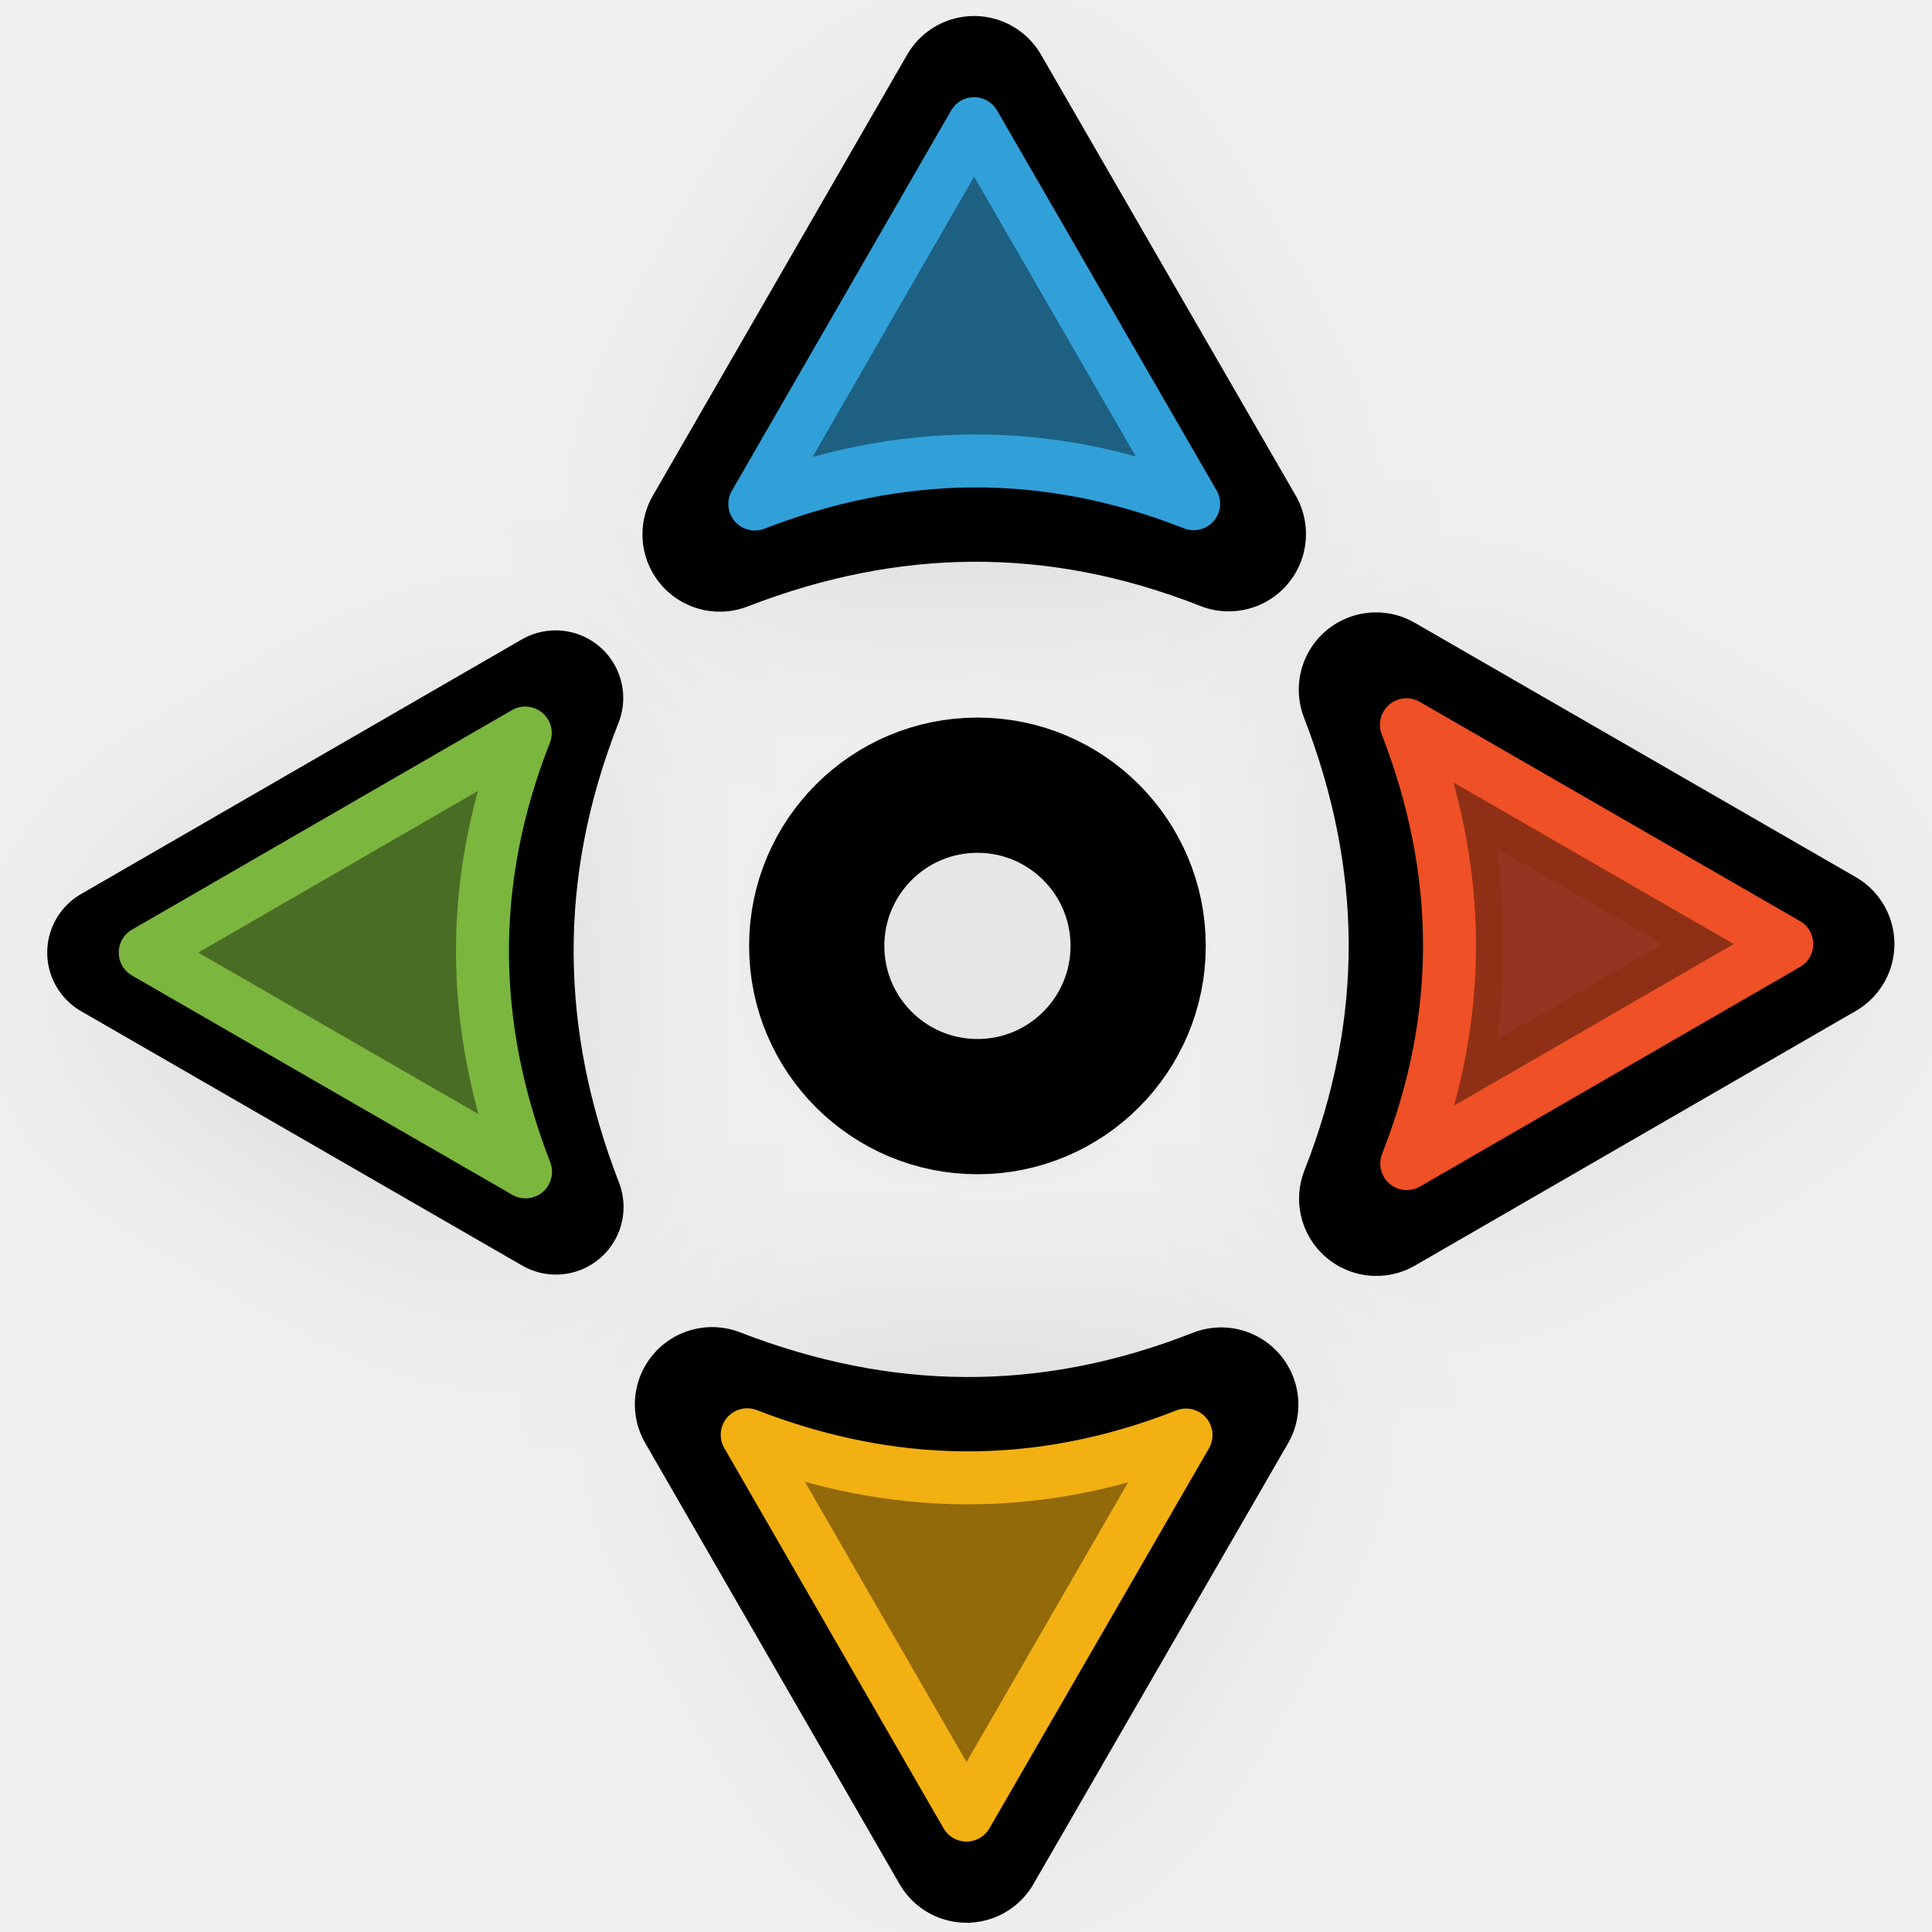
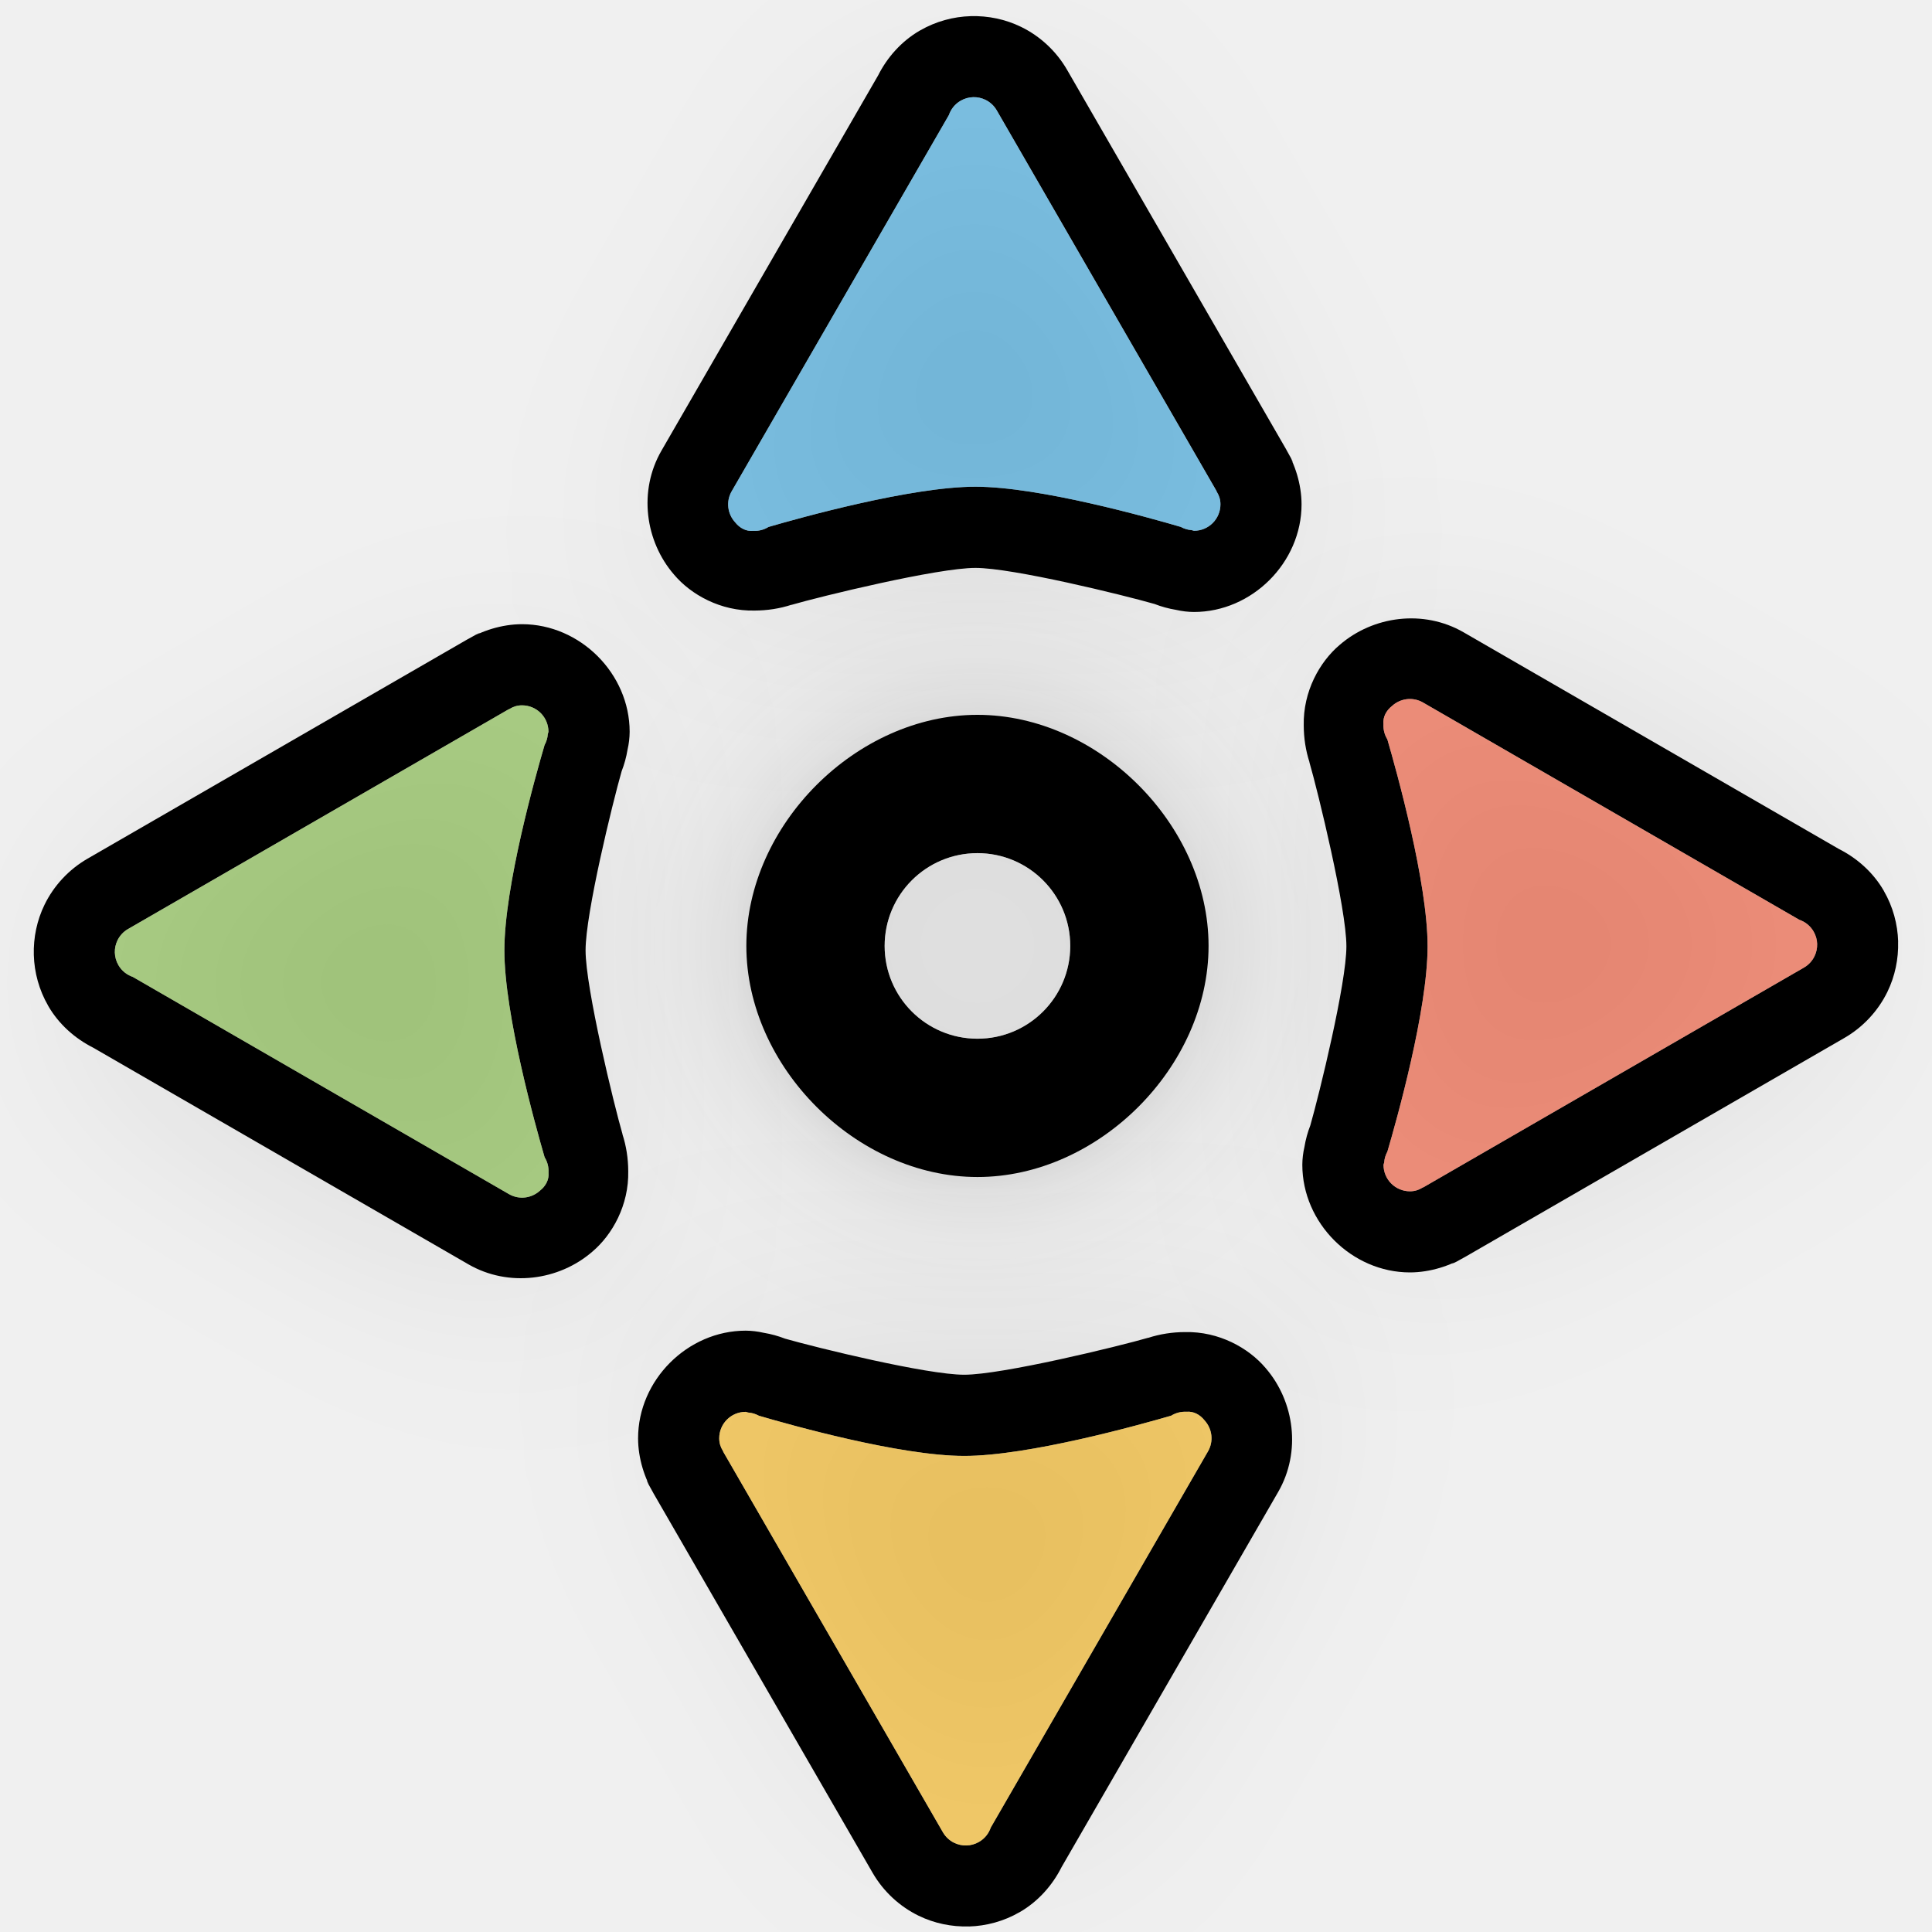
<svg xmlns="http://www.w3.org/2000/svg" width="100" height="100" viewBox="0 0 75 75" version="1.1" id="svg2">
  <defs id="defs11">
    <filter height="2.071" y="-0.535" width="2.235" x="-0.618" id="filter1414" style="color-interpolation-filters:sRGB">
      <feGaussianBlur id="feGaussianBlur1416" stdDeviation="1.13" />
    </filter>
    <filter height="1.341" y="-0.17" width="1.341" x="-0.17" id="filter1208" style="color-interpolation-filters:sRGB">
      <feGaussianBlur id="feGaussianBlur1210" stdDeviation="0.248" />
    </filter>
+     <filter style="color-interpolation-filters:sRGB" id="filter909" x="-0.418" width="1.835" y="-0.418" height="1.835">
+       <feGaussianBlur stdDeviation="4.163" id="feGaussianBlur911" />
+     </filter>
  </defs>
  <path style="opacity:0.125;fill:#000000;fill-opacity:1;fill-rule:nonzero;stroke:#000000;stroke-width:0.612;stroke-linecap:butt;stroke-linejoin:round;stroke-miterlimit:4;stroke-opacity:1;filter:url(#filter1414)" d="m 20.391,11.915 -4.387,2.534 c 0.677,-1.717 0.641,-3.404 -0.003,-5.066 z" id="path1446" transform="matrix(0,3.900308,3.900308,0,-8.163718,-9.331291)" />
-   <path id="path1448" d="M 37.519,71.641 47.403,54.53 c -6.696,2.639 -13.276,2.5 -19.758,-0.012 z" style="fill:#000000;fill-opacity:1;fill-rule:nonzero;stroke:#000000;stroke-width:6;stroke-linecap:butt;stroke-linejoin:round;stroke-miterlimit:4;stroke-opacity:1;stroke-dasharray:none" />
-   <path style="fill:#f3b012;fill-opacity:0.6;fill-rule:nonzero;stroke:#f3b012;stroke-width:2.057;stroke-linecap:butt;stroke-linejoin:round;stroke-miterlimit:4;stroke-opacity:1" d="m 37.519,70.461 8.522,-14.752 C 40.268,57.984 34.595,57.865 29.007,55.698 Z" id="path1450" />
  <path style="opacity:0.125;fill:#000000;fill-opacity:1;fill-rule:nonzero;stroke:#000000;stroke-width:0.612;stroke-linecap:butt;stroke-linejoin:round;stroke-miterlimit:4;stroke-opacity:1;filter:url(#filter1414)" d="m 20.391,11.915 -4.387,2.534 c 0.677,-1.717 0.641,-3.404 -0.003,-5.066 z" id="path1148" transform="matrix(3.900308,0,0,3.900308,-8.988651,-9.824809)" />
  <circle r="1.748" style="opacity:0.2;fill:#000000;fill-opacity:1;fill-rule:nonzero;stroke:#000000;stroke-width:0.324;stroke-linecap:butt;stroke-linejoin:round;stroke-miterlimit:4;stroke-dasharray:none;stroke-dashoffset:0;stroke-opacity:1;filter:url(#filter1208)" id="circle826" cx="12" cy="12" transform="matrix(3.900308,0,0,3.900308,-8.988651,-9.824809)" />
-   <path id="path822" d="m 70.541,36.647 -17.111,9.884 c 2.639,-6.696 2.5,-13.276 -0.012,-19.758 z" style="fill:#00000f;fill-opacity:0.941;fill-rule:nonzero;stroke:#000000;stroke-width:6;stroke-linecap:butt;stroke-linejoin:round;stroke-miterlimit:4;stroke-opacity:1;stroke-dasharray:none" />
-   <path style="fill:#ef5025;fill-opacity:0.6;fill-rule:nonzero;stroke:#ef5025;stroke-width:2.057;stroke-linecap:butt;stroke-linejoin:round;stroke-miterlimit:4;stroke-opacity:1" d="m 69.362,36.647 -14.752,8.522 C 56.885,39.396 56.765,33.723 54.598,28.135 Z" id="path7" />
-   <circle cy="36.72" cx="37.944" id="path4141" style="opacity:1;fill:#ffffff;fill-opacity:0.6;fill-rule:nonzero;stroke:#000000;stroke-width:5.25;stroke-linecap:butt;stroke-linejoin:round;stroke-miterlimit:4;stroke-dasharray:none;stroke-dashoffset:0;stroke-opacity:1" r="6.239" />
+   <path id="path907" transform="scale(0.75)" d="M 50.588 37 C 44.326 37.002 38.631 42.699 38.631 48.961 C 38.631 55.224 44.329 60.921 50.592 60.922 C 56.856 60.923 62.554 55.225 62.555 48.961 C 62.554 42.697 56.856 36.999 50.592 37 L 50.588 37 z M 50.592 44.158 A 4.803 4.803 0 0 1 55.396 48.961 A 4.803 4.803 0 0 1 50.592 53.764 A 4.803 4.803 0 0 1 45.789 48.961 A 4.803 4.803 0 0 1 50.592 44.158 z " style="opacity:0.2;fill:#1a1a1a;fill-opacity:1;fill-rule:nonzero;stroke:none;stroke-width:4.041;stroke-linecap:butt;stroke-linejoin:round;stroke-miterlimit:4;stroke-dasharray:none;stroke-dashoffset:0;stroke-opacity:0;filter:url(#filter909)" />
+   <path style="opacity:1;fill:#000000;fill-opacity:1;fill-rule:nonzero;stroke:none;stroke-width:4.041;stroke-linecap:butt;stroke-linejoin:round;stroke-miterlimit:4;stroke-dasharray:none;stroke-dashoffset:0;stroke-opacity:0" d="M 50.588 37 C 44.326 37.002 38.631 42.699 38.631 48.961 C 38.631 55.224 44.329 60.921 50.592 60.922 C 56.856 60.923 62.554 55.225 62.555 48.961 C 62.554 42.697 56.856 36.999 50.592 37 L 50.588 37 z M 50.592 44.158 A 4.803 4.803 0 0 1 55.396 48.961 A 4.803 4.803 0 0 1 50.592 53.764 A 4.803 4.803 0 0 1 45.789 48.961 A 4.803 4.803 0 0 1 50.592 44.158 z " transform="scale(0.75)" id="path852" />
  <path transform="matrix(0,-3.900308,3.900308,0,-8.65647,84.33129)" id="path1432" d="m 20.391,11.915 -4.387,2.534 c 0.677,-1.717 0.641,-3.404 -0.003,-5.066 z" style="opacity:0.125;fill:#000000;fill-opacity:1;fill-rule:nonzero;stroke:#000000;stroke-width:0.612;stroke-linecap:butt;stroke-linejoin:round;stroke-miterlimit:4;stroke-opacity:1;filter:url(#filter1414)" />
-   <path style="fill:#000000;fill-opacity:1;fill-rule:nonzero;stroke:#000000;stroke-width:6;stroke-linecap:butt;stroke-linejoin:round;stroke-miterlimit:4;stroke-opacity:1;stroke-dasharray:none" d="m 37.814,3.622 9.884,17.111 c -6.696,-2.639 -13.276,-2.5 -19.758,0.012 z" id="path1434" />
-   <path id="path1436" d="M 37.815,4.801 46.337,19.553 C 40.564,17.278 34.891,17.398 29.302,19.565 Z" style="fill:#31a0d9;fill-opacity:0.6;fill-rule:nonzero;stroke:#31a0d9;stroke-width:2.057;stroke-linecap:butt;stroke-linejoin:round;stroke-miterlimit:4;stroke-opacity:1" />
  <path style="opacity:0.125;fill:#000000;fill-opacity:1;fill-rule:nonzero;stroke:#000000;stroke-width:0.612;stroke-linecap:butt;stroke-linejoin:round;stroke-miterlimit:4;stroke-opacity:1;filter:url(#filter1414)" d="m 20.391,11.915 -4.387,2.534 c 0.677,-1.717 0.641,-3.404 -0.003,-5.066 z" id="path1438" transform="matrix(-3.900308,0,0,-3.900308,83.98865,84.63066)" />
-   <path id="path1440" d="M 4.458,36.98 21.569,27.096 c -2.639,6.696 -2.5,13.276 0.012,19.758 z" style="fill:#000000;fill-opacity:1;fill-rule:nonzero;stroke:#000000;stroke-width:5.25;stroke-linecap:butt;stroke-linejoin:round;stroke-miterlimit:4;stroke-opacity:1;stroke-dasharray:none" />
-   <path style="fill:#7bb63f;fill-opacity:0.6;fill-rule:nonzero;stroke:#7bb63f;stroke-width:2.057;stroke-linecap:butt;stroke-linejoin:round;stroke-miterlimit:4;stroke-opacity:1" d="m 5.638,36.979 14.752,-8.522 c -2.275,5.773 -2.156,11.446 0.011,17.034 z" id="path1442" />
+   <path transform="translate(4.8875e-4,-4.8875e-4)" style="opacity:1;fill:#ffffff;fill-opacity:0.6;fill-rule:nonzero;stroke:none;stroke-width:3.031;stroke-linecap:butt;stroke-linejoin:round;stroke-miterlimit:4;stroke-dasharray:none;stroke-dashoffset:0;stroke-opacity:0" id="circle848" d="m 37.943,33.119 a 3.602,3.602 0 0 0 -3.602,3.602 3.602,3.602 0 0 0 3.602,3.602 3.602,3.602 0 0 0 3.604,-3.602 3.602,3.602 0 0 0 -3.604,-3.602 z" />
+   <path style="opacity:1;fill:#000000;fill-opacity:1;fill-rule:nonzero;stroke:none;stroke-width:0;stroke-linecap:square;stroke-linejoin:round;stroke-miterlimit:4;stroke-dasharray:none;stroke-opacity:0.6;paint-order:normal" d="m 37.682,0.627 c -0.677,0.02 -1.354,0.203 -1.964,0.555 a 3.151,3.151 0 0 0 -0.003,0 C 34.984,1.604 34.436,2.238 34.087,2.93 L 25.676,17.498 c -0.898,1.558 -0.634,3.511 0.492,4.811 0.657,0.776 1.806,1.422 3.127,1.393 0.49,-0.002 0.976,-0.076 1.437,-0.227 l -0.019,0.009 c 1.145,-0.333 5.687,-1.44 7.156,-1.438 1.443,0.001 5.696,1.042 6.949,1.4 0.261,0.102 0.543,0.181 0.842,0.23 a 3.151,3.151 0 0 0 0.688,0.081 c 2.258,-4e-6 4.178,-1.92 4.178,-4.178 0,-0.784 -0.26,-1.581 -0.621,-2.156 l 0.152,0.274 c 0.198,0.399 0.188,0.298 -0.117,-0.23 a 3.151,3.151 0 0 0 0,-0.003 L 41.424,2.711 C 41.003,1.982 40.372,1.401 39.637,1.043 39.033,0.748 38.358,0.607 37.682,0.627 Z m 0.097,3.145 c 0.166,-0.005 0.329,0.032 0.478,0.104 0.178,0.087 0.333,0.227 0.439,0.412 l 8.517,14.752 c 0.011,0.019 0.017,0.038 0.026,0.057 0.086,0.137 0.139,0.296 0.139,0.48 0,0.57 -0.459,1.028 -1.028,1.028 0,0 -0.084,-0.024 -0.091,-0.026 -0.149,-0.009 -0.292,-0.054 -0.423,-0.125 -1.205,-0.354 -5.474,-1.558 -7.964,-1.56 -2.492,-0.002 -6.821,1.208 -8.038,1.562 -0.177,0.11 -0.383,0.163 -0.592,0.152 -0.28,0.027 -0.53,-0.112 -0.705,-0.334 -0.294,-0.322 -0.363,-0.804 -0.133,-1.203 L 36.835,4.468 c 0.078,-0.226 0.231,-0.427 0.456,-0.557 0.154,-0.089 0.322,-0.135 0.488,-0.139 z" id="path927" />
+   <path style="opacity:1;fill:#31a0d9;fill-opacity:0.6;fill-rule:nonzero;stroke:none;stroke-width:0;stroke-linecap:square;stroke-linejoin:round;stroke-miterlimit:4;stroke-dasharray:none;stroke-opacity:0.6;paint-order:normal" d="m 37.778,3.772 c 0.166,-0.005 0.329,0.032 0.478,0.104 0.178,0.087 0.333,0.227 0.439,0.412 l 8.517,14.752 c 0.011,0.019 0.017,0.038 0.026,0.057 0.086,0.137 0.139,0.296 0.139,0.48 0,0.57 -0.459,1.028 -1.028,1.028 0,0 -0.084,-0.024 -0.091,-0.026 -0.149,-0.009 -0.292,-0.054 -0.423,-0.125 -1.205,-0.354 -5.474,-1.558 -7.964,-1.56 -2.492,-0.002 -6.821,1.208 -8.038,1.562 -0.177,0.11 -0.383,0.163 -0.592,0.152 -0.28,0.027 -0.53,-0.112 -0.705,-0.334 -0.294,-0.322 -0.363,-0.804 -0.133,-1.203 L 36.835,4.468 c 0.078,-0.226 0.231,-0.427 0.456,-0.557 0.154,-0.089 0.322,-0.135 0.488,-0.139 z" id="path925" />
+   <path id="path936" d="M 73.686,36.55 C 73.666,35.874 73.484,35.196 73.131,34.586 a 3.151,3.151 0 0 0 0,-0.003 c -0.421,-0.73 -1.056,-1.278 -1.748,-1.627 l -14.568,-8.411 c -1.558,-0.898 -3.511,-0.634 -4.811,0.492 -0.776,0.657 -1.422,1.806 -1.393,3.127 0.002,0.49 0.076,0.976 0.227,1.437 l -0.009,-0.019 c 0.333,1.145 1.44,5.687 1.438,7.156 -0.001,1.443 -1.042,5.696 -1.4,6.949 -0.102,0.261 -0.181,0.543 -0.23,0.842 a 3.151,3.151 0 0 0 -0.081,0.688 c 4e-6,2.258 1.92,4.178 4.178,4.178 0.784,0 1.581,-0.26 2.156,-0.621 l -0.274,0.152 c -0.399,0.198 -0.298,0.188 0.23,-0.117 a 3.151,3.151 0 0 0 0.003,0 l 14.751,-8.517 c 0.729,-0.421 1.31,-1.053 1.668,-1.787 0.295,-0.605 0.436,-1.279 0.416,-1.956 z m -3.145,0.097 c 0.005,0.166 -0.032,0.329 -0.104,0.478 -0.087,0.178 -0.227,0.333 -0.412,0.439 l -14.752,8.517 c -0.019,0.011 -0.038,0.017 -0.057,0.026 -0.137,0.086 -0.296,0.139 -0.48,0.139 -0.57,0 -1.028,-0.459 -1.028,-1.028 0,0 0.024,-0.084 0.026,-0.091 0.009,-0.149 0.054,-0.292 0.125,-0.423 0.354,-1.205 1.558,-5.474 1.56,-7.964 0.002,-2.492 -1.208,-6.821 -1.562,-8.038 -0.11,-0.177 -0.163,-0.383 -0.152,-0.592 -0.027,-0.28 0.112,-0.53 0.334,-0.705 0.322,-0.294 0.804,-0.363 1.203,-0.133 l 14.604,8.432 c 0.226,0.078 0.427,0.231 0.557,0.456 0.089,0.154 0.135,0.322 0.139,0.488 z" style="opacity:1;fill:#000000;fill-opacity:1;fill-rule:nonzero;stroke:none;stroke-width:0;stroke-linecap:square;stroke-linejoin:round;stroke-miterlimit:4;stroke-dasharray:none;stroke-opacity:0.6;paint-order:normal" />
+   <path id="path938" d="m 70.541,36.647 c 0.005,0.166 -0.032,0.329 -0.104,0.478 -0.087,0.178 -0.227,0.333 -0.412,0.439 l -14.752,8.517 c -0.019,0.011 -0.038,0.017 -0.057,0.026 -0.137,0.086 -0.296,0.139 -0.48,0.139 -0.57,0 -1.028,-0.459 -1.028,-1.028 0,0 0.024,-0.084 0.026,-0.091 0.009,-0.149 0.054,-0.292 0.125,-0.423 0.354,-1.205 1.558,-5.474 1.56,-7.964 0.002,-2.492 -1.208,-6.821 -1.562,-8.038 -0.11,-0.177 -0.163,-0.383 -0.152,-0.592 -0.027,-0.28 0.112,-0.53 0.334,-0.705 0.322,-0.294 0.804,-0.363 1.203,-0.133 l 14.604,8.432 c 0.226,0.078 0.427,0.231 0.557,0.456 0.089,0.154 0.135,0.322 0.139,0.488 z" style="opacity:1;fill:#ef502f;fill-opacity:0.6;fill-rule:nonzero;stroke:none;stroke-width:0;stroke-linecap:square;stroke-linejoin:round;stroke-miterlimit:4;stroke-dasharray:none;stroke-opacity:0.6;paint-order:normal" />
+   <path id="path944" d="m 37.615,74.786 c 0.677,-0.02 1.354,-0.203 1.964,-0.555 a 3.151,3.151 0 0 0 0.003,0 c 0.73,-0.421 1.278,-1.056 1.627,-1.748 l 8.411,-14.568 c 0.898,-1.558 0.634,-3.511 -0.492,-4.811 -0.657,-0.776 -1.806,-1.422 -3.127,-1.393 -0.49,0.002 -0.976,0.076 -1.437,0.227 l 0.019,-0.009 c -1.145,0.333 -5.687,1.44 -7.156,1.438 -1.443,-0.001 -5.696,-1.042 -6.949,-1.4 -0.261,-0.102 -0.543,-0.181 -0.842,-0.23 a 3.151,3.151 0 0 0 -0.688,-0.081 c -2.258,4e-6 -4.178,1.92 -4.178,4.178 0,0.784 0.26,1.581 0.621,2.156 l -0.152,-0.274 c -0.198,-0.399 -0.188,-0.298 0.117,0.23 a 3.151,3.151 0 0 0 0,0.003 l 8.517,14.751 c 0.421,0.729 1.053,1.31 1.787,1.668 0.605,0.295 1.279,0.436 1.956,0.416 z m -0.097,-3.145 c -0.166,0.005 -0.329,-0.032 -0.478,-0.104 -0.178,-0.087 -0.333,-0.227 -0.439,-0.412 L 28.085,56.373 c -0.011,-0.019 -0.017,-0.038 -0.026,-0.057 -0.086,-0.137 -0.139,-0.296 -0.139,-0.48 0,-0.57 0.459,-1.028 1.028,-1.028 0,0 0.084,0.024 0.091,0.026 0.149,0.009 0.292,0.054 0.423,0.125 1.205,0.354 5.474,1.558 7.964,1.56 2.492,0.002 6.821,-1.208 8.038,-1.562 0.177,-0.11 0.383,-0.163 0.592,-0.152 0.28,-0.027 0.53,0.112 0.705,0.334 0.294,0.322 0.363,0.804 0.133,1.203 L 38.462,70.945 c -0.078,0.226 -0.231,0.427 -0.456,0.557 -0.154,0.089 -0.322,0.135 -0.488,0.139 z" style="opacity:1;fill:#000000;fill-opacity:1;fill-rule:nonzero;stroke:none;stroke-width:0;stroke-linecap:square;stroke-linejoin:round;stroke-miterlimit:4;stroke-dasharray:none;stroke-opacity:0.6;paint-order:normal" />
+   <path id="path946" d="m 37.519,71.641 c -0.166,0.005 -0.329,-0.032 -0.478,-0.104 -0.178,-0.087 -0.333,-0.227 -0.439,-0.412 L 28.085,56.373 c -0.011,-0.019 -0.017,-0.038 -0.026,-0.057 -0.086,-0.137 -0.139,-0.296 -0.139,-0.48 0,-0.57 0.459,-1.028 1.028,-1.028 0,0 0.084,0.024 0.091,0.026 0.149,0.009 0.292,0.054 0.423,0.125 1.205,0.354 5.474,1.558 7.964,1.56 2.492,0.002 6.821,-1.208 8.038,-1.562 0.177,-0.11 0.383,-0.163 0.592,-0.152 0.28,-0.027 0.53,0.112 0.705,0.334 0.294,0.322 0.363,0.804 0.133,1.203 L 38.462,70.945 c -0.078,0.226 -0.231,0.427 -0.456,0.557 -0.154,0.089 -0.322,0.135 -0.488,0.139 z" style="opacity:1;fill:#f3b012;fill-opacity:0.6;fill-rule:nonzero;stroke:none;stroke-width:0;stroke-linecap:square;stroke-linejoin:round;stroke-miterlimit:4;stroke-dasharray:none;stroke-opacity:0.6;paint-order:normal" />
+   <path id="path952" d="m 1.313,37.076 c 0.02,0.677 0.203,1.354 0.555,1.964 a 3.151,3.151 0 0 0 0,0.003 c 0.421,0.73 1.056,1.278 1.748,1.627 l 14.568,8.411 c 1.558,0.898 3.511,0.634 4.811,-0.492 0.776,-0.657 1.422,-1.806 1.393,-3.127 -0.002,-0.49 -0.076,-0.976 -0.227,-1.437 l 0.009,0.019 c -0.333,-1.145 -1.44,-5.687 -1.438,-7.156 0.001,-1.443 1.042,-5.696 1.4,-6.949 0.102,-0.261 0.181,-0.543 0.23,-0.842 a 3.151,3.151 0 0 0 0.081,-0.688 c -4e-6,-2.258 -1.92,-4.178 -4.178,-4.178 -0.784,0 -1.581,0.26 -2.156,0.621 l 0.274,-0.152 c 0.399,-0.198 0.298,-0.188 -0.23,0.117 a 3.151,3.151 0 0 0 -0.003,0 L 3.397,33.334 C 2.668,33.755 2.087,34.386 1.729,35.121 1.434,35.725 1.293,36.4 1.313,37.076 Z m 3.145,-0.097 c -0.005,-0.166 0.032,-0.329 0.104,-0.478 0.087,-0.178 0.227,-0.333 0.412,-0.439 L 19.726,27.546 c 0.019,-0.011 0.038,-0.017 0.057,-0.026 0.137,-0.086 0.296,-0.139 0.48,-0.139 0.57,0 1.028,0.459 1.028,1.028 0,0 -0.024,0.084 -0.026,0.091 -0.009,0.149 -0.054,0.292 -0.125,0.423 -0.354,1.205 -1.558,5.474 -1.56,7.964 -0.002,2.492 1.208,6.821 1.562,8.038 0.11,0.177 0.163,0.383 0.152,0.592 0.027,0.28 -0.112,0.53 -0.334,0.705 -0.322,0.294 -0.804,0.363 -1.203,0.133 L 5.154,37.923 C 4.928,37.845 4.727,37.692 4.597,37.467 4.508,37.313 4.463,37.145 4.458,36.98 Z" style="opacity:1;fill:#000000;fill-opacity:1;fill-rule:nonzero;stroke:none;stroke-width:0;stroke-linecap:square;stroke-linejoin:round;stroke-miterlimit:4;stroke-dasharray:none;stroke-opacity:0.6;paint-order:normal" />
+   <path id="path954" d="m 4.458,36.98 c -0.005,-0.166 0.032,-0.329 0.104,-0.478 0.087,-0.178 0.227,-0.333 0.412,-0.439 L 19.726,27.546 c 0.019,-0.011 0.038,-0.017 0.057,-0.026 0.137,-0.086 0.296,-0.139 0.48,-0.139 0.57,0 1.028,0.459 1.028,1.028 0,0 -0.024,0.084 -0.026,0.091 -0.009,0.149 -0.054,0.292 -0.125,0.423 -0.354,1.205 -1.558,5.474 -1.56,7.964 -0.002,2.492 1.208,6.821 1.562,8.038 0.11,0.177 0.163,0.383 0.152,0.592 0.027,0.28 -0.112,0.53 -0.334,0.705 -0.322,0.294 -0.804,0.363 -1.203,0.133 L 5.154,37.923 C 4.928,37.845 4.727,37.692 4.597,37.467 4.508,37.313 4.463,37.145 4.458,36.98 Z" style="opacity:1;fill:#7bb63f;fill-opacity:0.6;fill-rule:nonzero;stroke:none;stroke-width:0;stroke-linecap:square;stroke-linejoin:round;stroke-miterlimit:4;stroke-dasharray:none;stroke-opacity:0.6;paint-order:normal" />
</svg>
